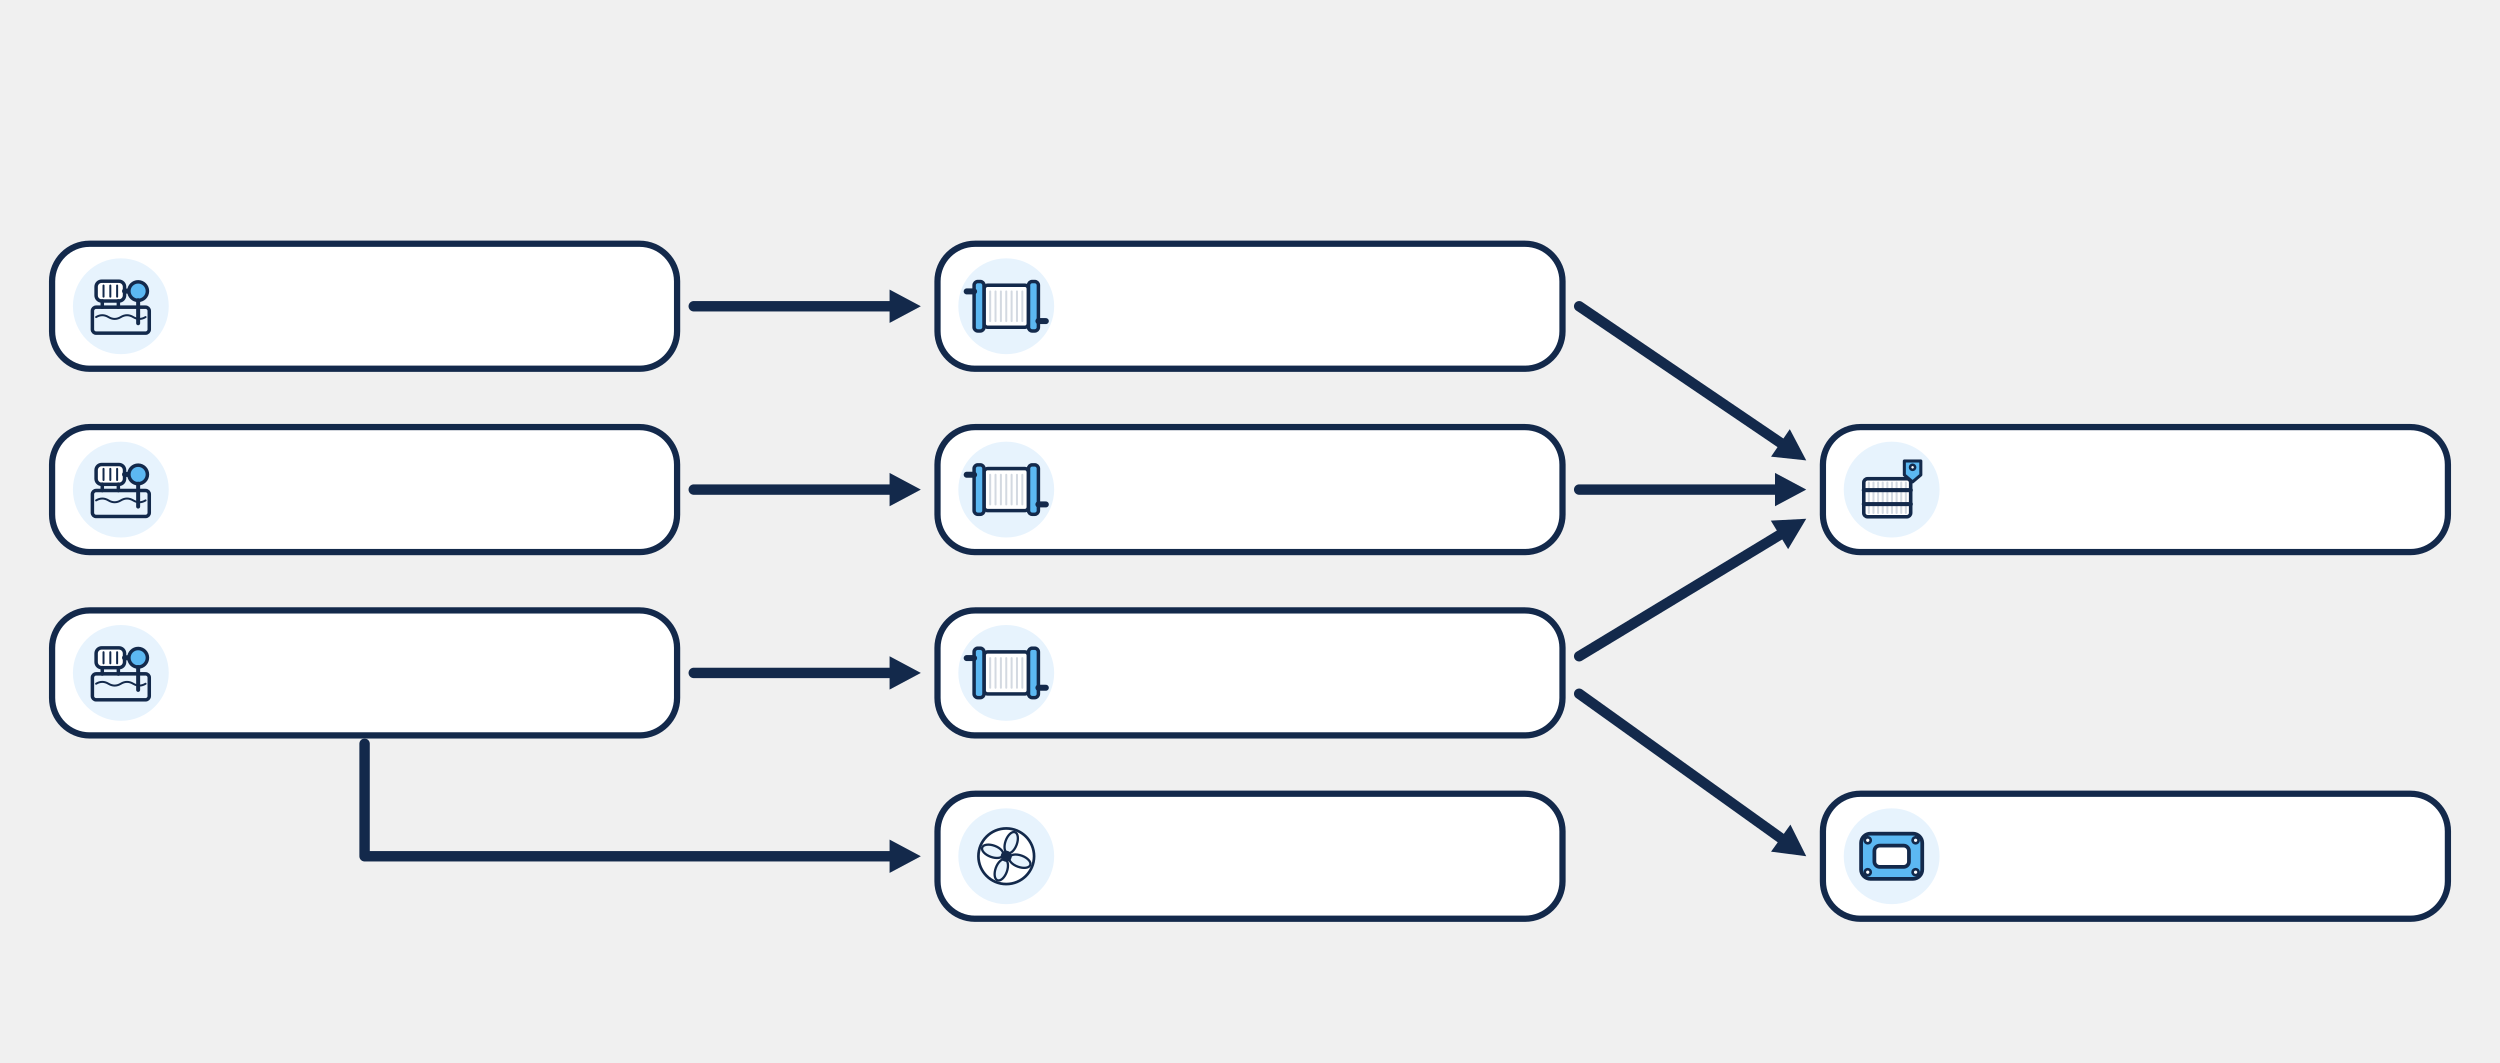
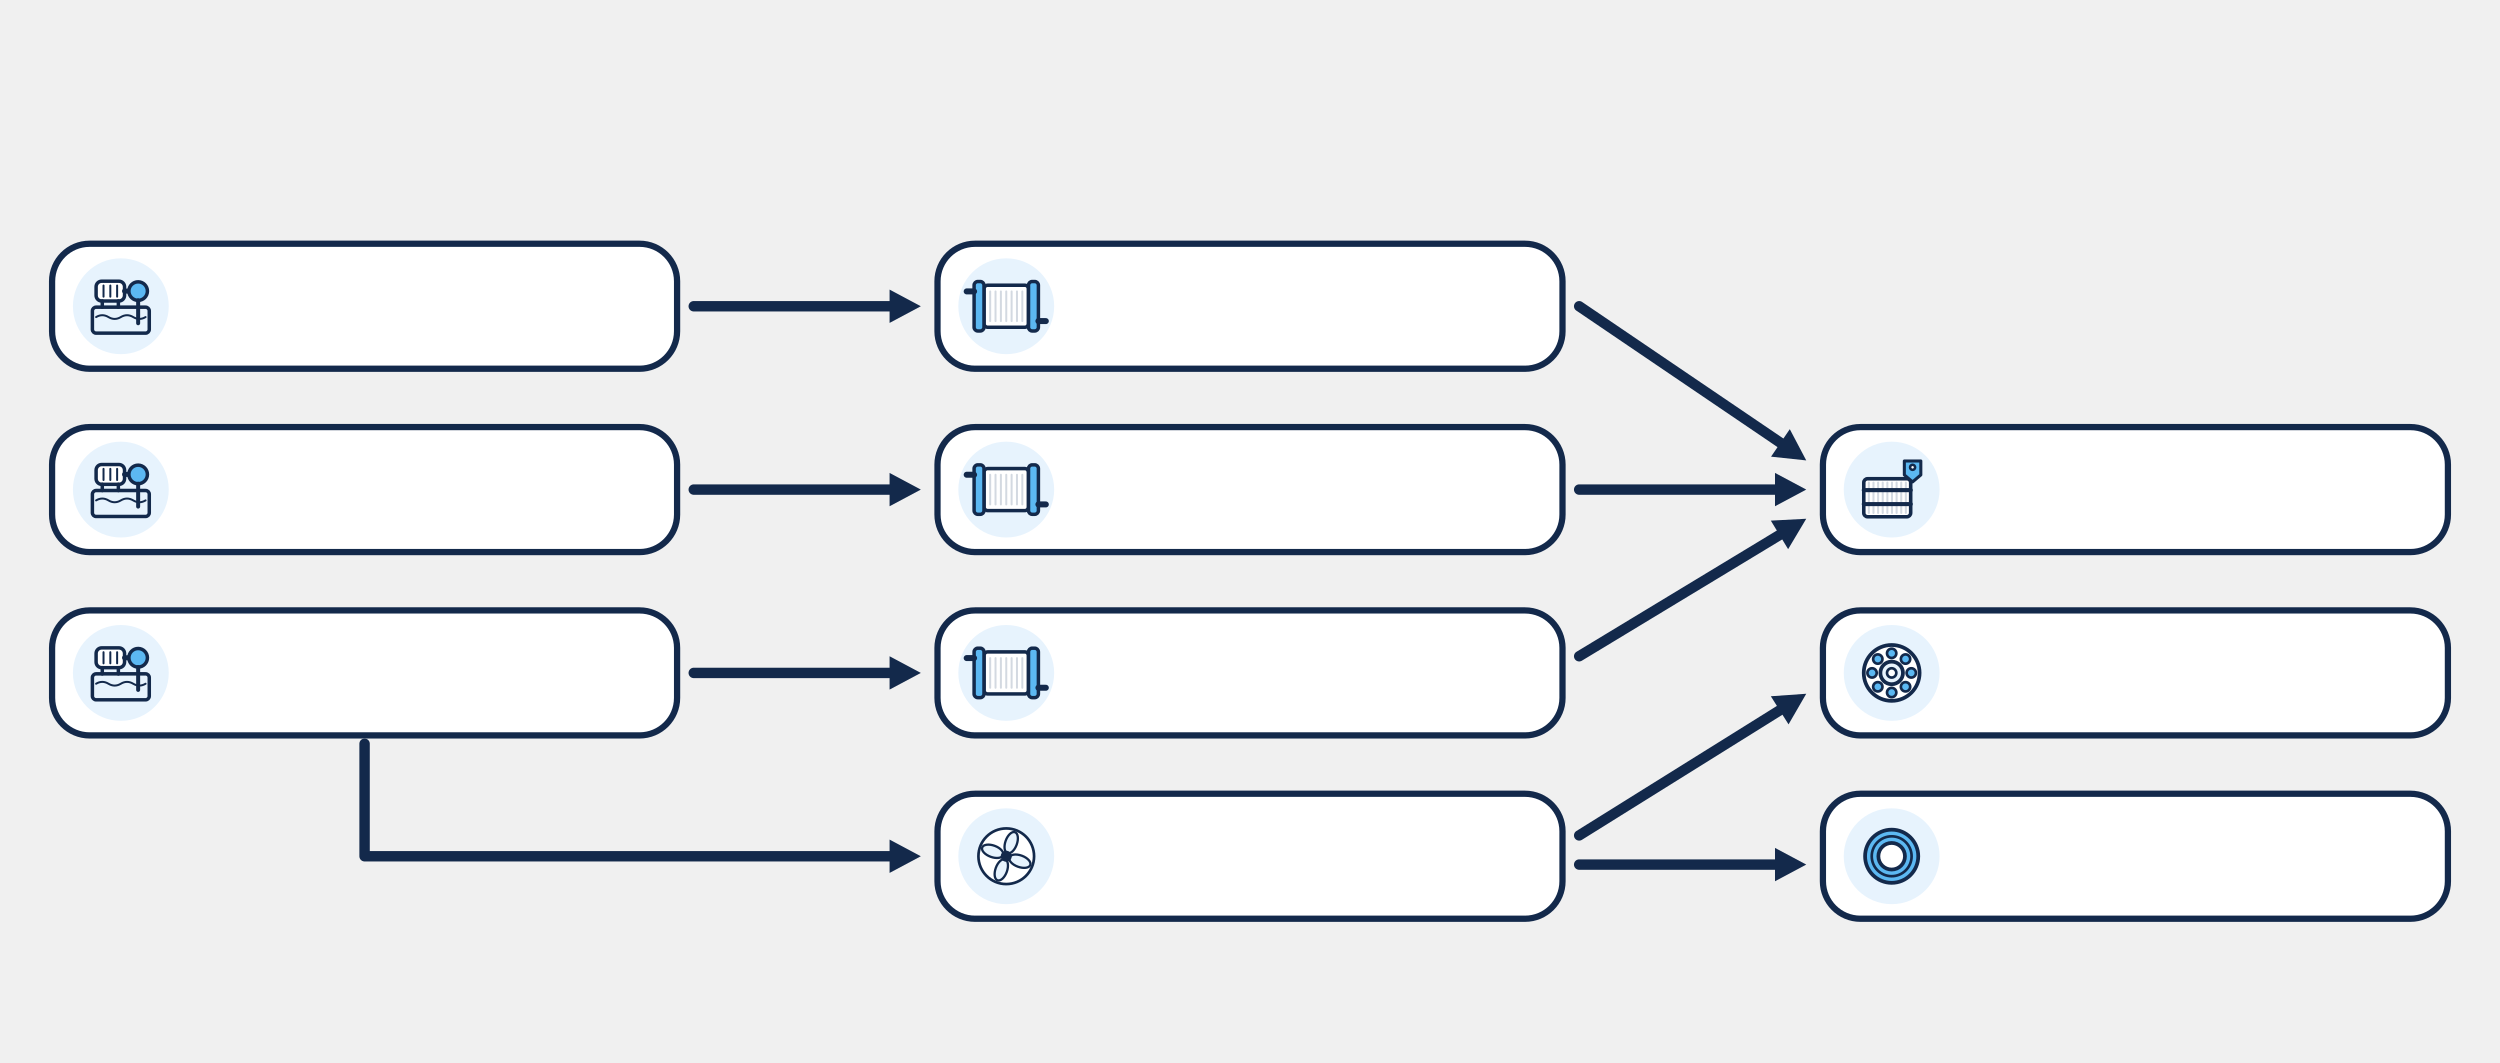
<svg xmlns="http://www.w3.org/2000/svg" viewBox="0 0 1200 510" width="1200" height="510">
  <g transform="translate(0 69)">
    <rect x="25.0" y="48.0" width="300" height="60" rx="18" ry="18" fill="#FFFFFF" stroke="#13294B" stroke-width="3" stroke-linecap="round" stroke-linejoin="round" />
    <circle cx="58.0" cy="78" r="23.0" fill="#E7F3FD" stroke="none" stroke-width="0" stroke-linecap="round" stroke-linejoin="round" />
    <g transform="translate(58.0 77.25806) scale(0.2967742)">
      <rect x="-46" y="4" width="92" height="42" rx="6" ry="6" fill="#E7F3FD" stroke="#13294B" stroke-width="5.65" stroke-linecap="round" stroke-linejoin="round" />
      <path d="M -40,20 q 10,-6 20,0 t 20,0 t 20,0 t 20,0" stroke="#13294B" stroke-width="3.23" fill="none" stroke-linecap="round" stroke-linejoin="round" />
      <rect x="-40" y="-38" width="46" height="32" rx="9" ry="9" fill="#FFFFFF" stroke="#13294B" stroke-width="5.65" stroke-linecap="round" stroke-linejoin="round" />
      <line x1="-28" y1="-31" x2="-28" y2="-13" stroke="#13294B" stroke-width="3.23" fill="none" stroke-linecap="round" stroke-linejoin="round" />
      <line x1="-17" y1="-31" x2="-17" y2="-13" stroke="#13294B" stroke-width="3.23" fill="none" stroke-linecap="round" stroke-linejoin="round" />
      <line x1="-6" y1="-31" x2="-6" y2="-13" stroke="#13294B" stroke-width="3.23" fill="none" stroke-linecap="round" stroke-linejoin="round" />
      <line x1="6" y1="-22" x2="14" y2="-22" stroke="#13294B" stroke-width="8.07" fill="none" stroke-linecap="round" stroke-linejoin="round" />
      <circle cx="28" cy="-22" r="15" fill="#5CB8F2" stroke="#13294B" stroke-width="5.65" stroke-linecap="round" stroke-linejoin="round" />
      <line x1="28" y1="-7" x2="28" y2="30" stroke="#13294B" stroke-width="6.46" fill="none" stroke-linecap="round" stroke-linejoin="round" />
      <line x1="-30" y1="-6" x2="-30" y2="4" stroke="#13294B" stroke-width="5.65" fill="none" stroke-linecap="round" stroke-linejoin="round" />
      <line x1="-4" y1="-6" x2="-4" y2="4" stroke="#13294B" stroke-width="5.65" fill="none" stroke-linecap="round" stroke-linejoin="round" />
    </g>
    <rect x="450.0" y="48.0" width="300" height="60" rx="18" ry="18" fill="#FFFFFF" stroke="#13294B" stroke-width="3" stroke-linecap="round" stroke-linejoin="round" />
    <circle cx="483.0" cy="78" r="23.0" fill="#E7F3FD" stroke="none" stroke-width="0" stroke-linecap="round" stroke-linejoin="round" />
    <g transform="translate(483.0 78) scale(0.2967742)">
      <rect x="-36" y="-34" width="72" height="68" rx="6" ry="6" fill="#FFFFFF" stroke="#13294B" stroke-width="5.65" stroke-linecap="round" stroke-linejoin="round" />
      <line x1="-26.0" y1="-24" x2="-26.0" y2="24" stroke="#D3D9E1" stroke-width="3.23" fill="none" stroke-linecap="round" stroke-linejoin="round" />
      <line x1="-17.333" y1="-24" x2="-17.333" y2="24" stroke="#D3D9E1" stroke-width="3.23" fill="none" stroke-linecap="round" stroke-linejoin="round" />
      <line x1="-8.667" y1="-24" x2="-8.667" y2="24" stroke="#D3D9E1" stroke-width="3.23" fill="none" stroke-linecap="round" stroke-linejoin="round" />
      <line x1="0.0" y1="-24" x2="0.0" y2="24" stroke="#D3D9E1" stroke-width="3.23" fill="none" stroke-linecap="round" stroke-linejoin="round" />
      <line x1="8.667" y1="-24" x2="8.667" y2="24" stroke="#D3D9E1" stroke-width="3.23" fill="none" stroke-linecap="round" stroke-linejoin="round" />
      <line x1="17.333" y1="-24" x2="17.333" y2="24" stroke="#D3D9E1" stroke-width="3.23" fill="none" stroke-linecap="round" stroke-linejoin="round" />
      <line x1="26.0" y1="-24" x2="26.0" y2="24" stroke="#D3D9E1" stroke-width="3.23" fill="none" stroke-linecap="round" stroke-linejoin="round" />
      <rect x="-52" y="-40" width="16" height="80" rx="6" ry="6" fill="#5CB8F2" stroke="#13294B" stroke-width="5.65" stroke-linecap="round" stroke-linejoin="round" />
      <rect x="36" y="-40" width="16" height="80" rx="6" ry="6" fill="#5CB8F2" stroke="#13294B" stroke-width="5.65" stroke-linecap="round" stroke-linejoin="round" />
      <line x1="-52" y1="-24" x2="-64" y2="-24" stroke="#13294B" stroke-width="9.69" fill="none" stroke-linecap="round" stroke-linejoin="round" />
      <line x1="52" y1="24" x2="64" y2="24" stroke="#13294B" stroke-width="9.69" fill="none" stroke-linecap="round" stroke-linejoin="round" />
    </g>
    <path d="M 333.0,78.0 L 430.1,78.0" stroke="#13294B" stroke-width="5" fill="none" stroke-linecap="round" stroke-linejoin="round" />
    <polygon points="442.0,78.0 427.0,86.0 427.0,70.0" fill="#13294B" stroke="none" stroke-width="0" stroke-linecap="round" stroke-linejoin="round" />
    <rect x="25.0" y="136.0" width="300" height="60" rx="18" ry="18" fill="#FFFFFF" stroke="#13294B" stroke-width="3" stroke-linecap="round" stroke-linejoin="round" />
    <circle cx="58.0" cy="166" r="23.0" fill="#E7F3FD" stroke="none" stroke-width="0" stroke-linecap="round" stroke-linejoin="round" />
    <g transform="translate(58.0 165.2581) scale(0.2967742)">
      <rect x="-46" y="4" width="92" height="42" rx="6" ry="6" fill="#E7F3FD" stroke="#13294B" stroke-width="5.65" stroke-linecap="round" stroke-linejoin="round" />
      <path d="M -40,20 q 10,-6 20,0 t 20,0 t 20,0 t 20,0" stroke="#13294B" stroke-width="3.23" fill="none" stroke-linecap="round" stroke-linejoin="round" />
      <rect x="-40" y="-38" width="46" height="32" rx="9" ry="9" fill="#FFFFFF" stroke="#13294B" stroke-width="5.65" stroke-linecap="round" stroke-linejoin="round" />
      <line x1="-28" y1="-31" x2="-28" y2="-13" stroke="#13294B" stroke-width="3.23" fill="none" stroke-linecap="round" stroke-linejoin="round" />
      <line x1="-17" y1="-31" x2="-17" y2="-13" stroke="#13294B" stroke-width="3.23" fill="none" stroke-linecap="round" stroke-linejoin="round" />
      <line x1="-6" y1="-31" x2="-6" y2="-13" stroke="#13294B" stroke-width="3.23" fill="none" stroke-linecap="round" stroke-linejoin="round" />
      <line x1="6" y1="-22" x2="14" y2="-22" stroke="#13294B" stroke-width="8.07" fill="none" stroke-linecap="round" stroke-linejoin="round" />
      <circle cx="28" cy="-22" r="15" fill="#5CB8F2" stroke="#13294B" stroke-width="5.65" stroke-linecap="round" stroke-linejoin="round" />
      <line x1="28" y1="-7" x2="28" y2="30" stroke="#13294B" stroke-width="6.46" fill="none" stroke-linecap="round" stroke-linejoin="round" />
      <line x1="-30" y1="-6" x2="-30" y2="4" stroke="#13294B" stroke-width="5.65" fill="none" stroke-linecap="round" stroke-linejoin="round" />
      <line x1="-4" y1="-6" x2="-4" y2="4" stroke="#13294B" stroke-width="5.65" fill="none" stroke-linecap="round" stroke-linejoin="round" />
    </g>
    <rect x="450.0" y="136.0" width="300" height="60" rx="18" ry="18" fill="#FFFFFF" stroke="#13294B" stroke-width="3" stroke-linecap="round" stroke-linejoin="round" />
    <circle cx="483.0" cy="166" r="23.0" fill="#E7F3FD" stroke="none" stroke-width="0" stroke-linecap="round" stroke-linejoin="round" />
    <g transform="translate(483.0 166) scale(0.2967742)">
      <rect x="-36" y="-34" width="72" height="68" rx="6" ry="6" fill="#FFFFFF" stroke="#13294B" stroke-width="5.65" stroke-linecap="round" stroke-linejoin="round" />
      <line x1="-26.0" y1="-24" x2="-26.0" y2="24" stroke="#D3D9E1" stroke-width="3.23" fill="none" stroke-linecap="round" stroke-linejoin="round" />
      <line x1="-17.333" y1="-24" x2="-17.333" y2="24" stroke="#D3D9E1" stroke-width="3.23" fill="none" stroke-linecap="round" stroke-linejoin="round" />
      <line x1="-8.667" y1="-24" x2="-8.667" y2="24" stroke="#D3D9E1" stroke-width="3.23" fill="none" stroke-linecap="round" stroke-linejoin="round" />
      <line x1="0.0" y1="-24" x2="0.0" y2="24" stroke="#D3D9E1" stroke-width="3.23" fill="none" stroke-linecap="round" stroke-linejoin="round" />
      <line x1="8.667" y1="-24" x2="8.667" y2="24" stroke="#D3D9E1" stroke-width="3.23" fill="none" stroke-linecap="round" stroke-linejoin="round" />
      <line x1="17.333" y1="-24" x2="17.333" y2="24" stroke="#D3D9E1" stroke-width="3.23" fill="none" stroke-linecap="round" stroke-linejoin="round" />
      <line x1="26.0" y1="-24" x2="26.0" y2="24" stroke="#D3D9E1" stroke-width="3.23" fill="none" stroke-linecap="round" stroke-linejoin="round" />
      <rect x="-52" y="-40" width="16" height="80" rx="6" ry="6" fill="#5CB8F2" stroke="#13294B" stroke-width="5.65" stroke-linecap="round" stroke-linejoin="round" />
      <rect x="36" y="-40" width="16" height="80" rx="6" ry="6" fill="#5CB8F2" stroke="#13294B" stroke-width="5.65" stroke-linecap="round" stroke-linejoin="round" />
      <line x1="-52" y1="-24" x2="-64" y2="-24" stroke="#13294B" stroke-width="9.69" fill="none" stroke-linecap="round" stroke-linejoin="round" />
      <line x1="52" y1="24" x2="64" y2="24" stroke="#13294B" stroke-width="9.69" fill="none" stroke-linecap="round" stroke-linejoin="round" />
    </g>
    <path d="M 333.0,166.0 L 430.1,166.0" stroke="#13294B" stroke-width="5" fill="none" stroke-linecap="round" stroke-linejoin="round" />
    <polygon points="442.0,166.0 427.0,174.0 427.0,158.0" fill="#13294B" stroke="none" stroke-width="0" stroke-linecap="round" stroke-linejoin="round" />
    <rect x="25.0" y="224.0" width="300" height="60" rx="18" ry="18" fill="#FFFFFF" stroke="#13294B" stroke-width="3" stroke-linecap="round" stroke-linejoin="round" />
    <circle cx="58.0" cy="254" r="23.0" fill="#E7F3FD" stroke="none" stroke-width="0" stroke-linecap="round" stroke-linejoin="round" />
    <g transform="translate(58.0 253.2581) scale(0.2967742)">
      <rect x="-46" y="4" width="92" height="42" rx="6" ry="6" fill="#E7F3FD" stroke="#13294B" stroke-width="5.65" stroke-linecap="round" stroke-linejoin="round" />
      <path d="M -40,20 q 10,-6 20,0 t 20,0 t 20,0 t 20,0" stroke="#13294B" stroke-width="3.23" fill="none" stroke-linecap="round" stroke-linejoin="round" />
      <rect x="-40" y="-38" width="46" height="32" rx="9" ry="9" fill="#FFFFFF" stroke="#13294B" stroke-width="5.65" stroke-linecap="round" stroke-linejoin="round" />
      <line x1="-28" y1="-31" x2="-28" y2="-13" stroke="#13294B" stroke-width="3.23" fill="none" stroke-linecap="round" stroke-linejoin="round" />
      <line x1="-17" y1="-31" x2="-17" y2="-13" stroke="#13294B" stroke-width="3.23" fill="none" stroke-linecap="round" stroke-linejoin="round" />
      <line x1="-6" y1="-31" x2="-6" y2="-13" stroke="#13294B" stroke-width="3.23" fill="none" stroke-linecap="round" stroke-linejoin="round" />
      <line x1="6" y1="-22" x2="14" y2="-22" stroke="#13294B" stroke-width="8.07" fill="none" stroke-linecap="round" stroke-linejoin="round" />
      <circle cx="28" cy="-22" r="15" fill="#5CB8F2" stroke="#13294B" stroke-width="5.65" stroke-linecap="round" stroke-linejoin="round" />
      <line x1="28" y1="-7" x2="28" y2="30" stroke="#13294B" stroke-width="6.46" fill="none" stroke-linecap="round" stroke-linejoin="round" />
      <line x1="-30" y1="-6" x2="-30" y2="4" stroke="#13294B" stroke-width="5.65" fill="none" stroke-linecap="round" stroke-linejoin="round" />
      <line x1="-4" y1="-6" x2="-4" y2="4" stroke="#13294B" stroke-width="5.65" fill="none" stroke-linecap="round" stroke-linejoin="round" />
    </g>
    <rect x="450.0" y="224.0" width="300" height="60" rx="18" ry="18" fill="#FFFFFF" stroke="#13294B" stroke-width="3" stroke-linecap="round" stroke-linejoin="round" />
    <circle cx="483.0" cy="254" r="23.0" fill="#E7F3FD" stroke="none" stroke-width="0" stroke-linecap="round" stroke-linejoin="round" />
    <g transform="translate(483.0 254) scale(0.2967742)">
      <rect x="-36" y="-34" width="72" height="68" rx="6" ry="6" fill="#FFFFFF" stroke="#13294B" stroke-width="5.65" stroke-linecap="round" stroke-linejoin="round" />
      <line x1="-26.0" y1="-24" x2="-26.0" y2="24" stroke="#D3D9E1" stroke-width="3.23" fill="none" stroke-linecap="round" stroke-linejoin="round" />
      <line x1="-17.333" y1="-24" x2="-17.333" y2="24" stroke="#D3D9E1" stroke-width="3.23" fill="none" stroke-linecap="round" stroke-linejoin="round" />
      <line x1="-8.667" y1="-24" x2="-8.667" y2="24" stroke="#D3D9E1" stroke-width="3.23" fill="none" stroke-linecap="round" stroke-linejoin="round" />
      <line x1="0.0" y1="-24" x2="0.0" y2="24" stroke="#D3D9E1" stroke-width="3.23" fill="none" stroke-linecap="round" stroke-linejoin="round" />
      <line x1="8.667" y1="-24" x2="8.667" y2="24" stroke="#D3D9E1" stroke-width="3.23" fill="none" stroke-linecap="round" stroke-linejoin="round" />
      <line x1="17.333" y1="-24" x2="17.333" y2="24" stroke="#D3D9E1" stroke-width="3.23" fill="none" stroke-linecap="round" stroke-linejoin="round" />
      <line x1="26.0" y1="-24" x2="26.0" y2="24" stroke="#D3D9E1" stroke-width="3.23" fill="none" stroke-linecap="round" stroke-linejoin="round" />
      <rect x="-52" y="-40" width="16" height="80" rx="6" ry="6" fill="#5CB8F2" stroke="#13294B" stroke-width="5.65" stroke-linecap="round" stroke-linejoin="round" />
      <rect x="36" y="-40" width="16" height="80" rx="6" ry="6" fill="#5CB8F2" stroke="#13294B" stroke-width="5.65" stroke-linecap="round" stroke-linejoin="round" />
      <line x1="-52" y1="-24" x2="-64" y2="-24" stroke="#13294B" stroke-width="9.69" fill="none" stroke-linecap="round" stroke-linejoin="round" />
      <line x1="52" y1="24" x2="64" y2="24" stroke="#13294B" stroke-width="9.69" fill="none" stroke-linecap="round" stroke-linejoin="round" />
    </g>
    <path d="M 333.0,254.0 L 430.1,254.0" stroke="#13294B" stroke-width="5" fill="none" stroke-linecap="round" stroke-linejoin="round" />
    <polygon points="442.0,254.0 427.0,262.0 427.0,246.0" fill="#13294B" stroke="none" stroke-width="0" stroke-linecap="round" stroke-linejoin="round" />
    <rect x="450.0" y="312.0" width="300" height="60" rx="18" ry="18" fill="#FFFFFF" stroke="#13294B" stroke-width="3" stroke-linecap="round" stroke-linejoin="round" />
    <circle cx="483.0" cy="342" r="23.0" fill="#E7F3FD" stroke="none" stroke-width="0" stroke-linecap="round" stroke-linejoin="round" />
    <g transform="translate(483.0 342) scale(0.3709677)">
      <circle cx="0" cy="0" r="36" fill="#FFFFFF" stroke="#13294B" stroke-width="3.50" stroke-linecap="round" stroke-linejoin="round" />
      <ellipse cx="0" cy="-18.72" rx="7.56" ry="14.4" fill="#E7F3FD" stroke="#13294B" stroke-width="3.00" transform="rotate(20.0 0 0)" stroke-linecap="round" stroke-linejoin="round" />
      <ellipse cx="0" cy="-18.72" rx="7.56" ry="14.4" fill="#E7F3FD" stroke="#13294B" stroke-width="3.00" transform="rotate(110.0 0 0)" stroke-linecap="round" stroke-linejoin="round" />
      <ellipse cx="0" cy="-18.72" rx="7.56" ry="14.4" fill="#E7F3FD" stroke="#13294B" stroke-width="3.00" transform="rotate(200.0 0 0)" stroke-linecap="round" stroke-linejoin="round" />
      <ellipse cx="0" cy="-18.72" rx="7.56" ry="14.4" fill="#E7F3FD" stroke="#13294B" stroke-width="3.00" transform="rotate(290.0 0 0)" stroke-linecap="round" stroke-linejoin="round" />
      <circle cx="0" cy="0" r="6.12" fill="#13294B" stroke="#13294B" stroke-width="2.00" stroke-linecap="round" stroke-linejoin="round" />
    </g>
    <path d="M 175.0,288.0 L 175.0,342.0 L 430.1,342.0" stroke="#13294B" stroke-width="5" fill="none" stroke-linecap="round" stroke-linejoin="round" />
    <polygon points="442.0,342.0 427.0,350.0 427.0,334.0" fill="#13294B" stroke="none" stroke-width="0" stroke-linecap="round" stroke-linejoin="round" />
    <rect x="875.0" y="136.0" width="300" height="60" rx="18" ry="18" fill="#FFFFFF" stroke="#13294B" stroke-width="3" stroke-linecap="round" stroke-linejoin="round" />
    <circle cx="908.0" cy="166" r="23.0" fill="#E7F3FD" stroke="none" stroke-width="0" stroke-linecap="round" stroke-linejoin="round" />
    <g transform="translate(908.0 167.4839) scale(0.3041935)">
      <rect x="-44" y="-22" width="74" height="60" rx="6" ry="6" fill="#FFFFFF" stroke="#13294B" stroke-width="5.65" stroke-linecap="round" stroke-linejoin="round" />
      <line x1="-36.0" y1="-16" x2="-36.0" y2="32" stroke="#D3D9E1" stroke-width="3.23" fill="none" stroke-linecap="round" stroke-linejoin="round" />
      <line x1="-28.7" y1="-16" x2="-28.7" y2="32" stroke="#D3D9E1" stroke-width="3.23" fill="none" stroke-linecap="round" stroke-linejoin="round" />
      <line x1="-21.4" y1="-16" x2="-21.4" y2="32" stroke="#D3D9E1" stroke-width="3.23" fill="none" stroke-linecap="round" stroke-linejoin="round" />
      <line x1="-14.1" y1="-16" x2="-14.1" y2="32" stroke="#D3D9E1" stroke-width="3.23" fill="none" stroke-linecap="round" stroke-linejoin="round" />
      <line x1="-6.8" y1="-16" x2="-6.8" y2="32" stroke="#D3D9E1" stroke-width="3.23" fill="none" stroke-linecap="round" stroke-linejoin="round" />
      <line x1="0.5" y1="-16" x2="0.5" y2="32" stroke="#D3D9E1" stroke-width="3.23" fill="none" stroke-linecap="round" stroke-linejoin="round" />
      <line x1="7.8" y1="-16" x2="7.8" y2="32" stroke="#D3D9E1" stroke-width="3.23" fill="none" stroke-linecap="round" stroke-linejoin="round" />
      <line x1="15.1" y1="-16" x2="15.1" y2="32" stroke="#D3D9E1" stroke-width="3.23" fill="none" stroke-linecap="round" stroke-linejoin="round" />
      <line x1="22.4" y1="-16" x2="22.4" y2="32" stroke="#D3D9E1" stroke-width="3.23" fill="none" stroke-linecap="round" stroke-linejoin="round" />
      <line x1="-44" y1="-4" x2="30" y2="-4" stroke="#13294B" stroke-width="6.46" fill="none" stroke-linecap="round" stroke-linejoin="round" />
      <line x1="-44" y1="18" x2="30" y2="18" stroke="#13294B" stroke-width="6.46" fill="none" stroke-linecap="round" stroke-linejoin="round" />
      <path d="M 20,-50 L 46,-50 L 46,-28 L 33,-17 L 20,-28 Z" stroke="#13294B" stroke-width="4.84" fill="#5CB8F2" stroke-linecap="round" stroke-linejoin="round" />
      <circle cx="33" cy="-40" r="4" fill="#FFFFFF" stroke="#13294B" stroke-width="4.04" stroke-linecap="round" stroke-linejoin="round" />
    </g>
+     <rect x="875.0" y="224.0" width="300" height="60" rx="18" ry="18" fill="#FFFFFF" stroke="#13294B" stroke-width="3" stroke-linecap="round" stroke-linejoin="round" />
+     <circle cx="908.0" cy="254" r="23.0" fill="#E7F3FD" stroke="none" stroke-width="0" stroke-linecap="round" stroke-linejoin="round" />
+     <g transform="translate(908.0 254) scale(0.3190323)">
+       <circle cx="0" cy="0" r="42" fill="#FFFFFF" stroke="#13294B" stroke-width="5.65" stroke-linecap="round" stroke-linejoin="round" />
+       <circle cx="0" cy="0" r="17" fill="#E7F3FD" stroke="#13294B" stroke-width="5.65" stroke-linecap="round" stroke-linejoin="round" />
+       <circle cx="29.5" cy="0.0" r="7" fill="#5CB8F2" stroke="#13294B" stroke-width="4.04" stroke-linecap="round" stroke-linejoin="round" />
+       <circle cx="20.86" cy="20.86" r="7" fill="#5CB8F2" stroke="#13294B" stroke-width="4.04" stroke-linecap="round" stroke-linejoin="round" />
+       <circle cx="1.8063540287423458e-15" cy="29.5" r="7" fill="#5CB8F2" stroke="#13294B" stroke-width="4.04" stroke-linecap="round" stroke-linejoin="round" />
+       <circle cx="-20.86" cy="20.86" r="7" fill="#5CB8F2" stroke="#13294B" stroke-width="4.04" stroke-linecap="round" stroke-linejoin="round" />
+       <circle cx="-29.5" cy="3.6127080574846916e-15" r="7" fill="#5CB8F2" stroke="#13294B" stroke-width="4.04" stroke-linecap="round" stroke-linejoin="round" />
+       <circle cx="-20.86" cy="-20.86" r="7" fill="#5CB8F2" stroke="#13294B" stroke-width="4.04" stroke-linecap="round" stroke-linejoin="round" />
+       <circle cx="-5.4190620862270374e-15" cy="-29.5" r="7" fill="#5CB8F2" stroke="#13294B" stroke-width="4.04" stroke-linecap="round" stroke-linejoin="round" />
+       <circle cx="20.86" cy="-20.86" r="7" fill="#5CB8F2" stroke="#13294B" stroke-width="4.04" stroke-linecap="round" stroke-linejoin="round" />
+       <circle cx="0" cy="0" r="7" fill="#FFFFFF" stroke="#13294B" stroke-width="4.04" stroke-linecap="round" stroke-linejoin="round" />
+     </g>
    <rect x="875.0" y="312.0" width="300" height="60" rx="18" ry="18" fill="#FFFFFF" stroke="#13294B" stroke-width="3" stroke-linecap="round" stroke-linejoin="round" />
    <circle cx="908.0" cy="342" r="23.0" fill="#E7F3FD" stroke="none" stroke-width="0" stroke-linecap="round" stroke-linejoin="round" />
    <g transform="translate(908.0 342) scale(0.3190323)">
-       <rect x="-46" y="-34" width="92" height="68" rx="14" ry="14" fill="#5CB8F2" stroke="#13294B" stroke-width="5.65" stroke-linecap="round" stroke-linejoin="round" />
-       <rect x="-26" y="-16" width="52" height="32" rx="8" ry="8" fill="#FFFFFF" stroke="#13294B" stroke-width="5.65" stroke-linecap="round" stroke-linejoin="round" />
-       <circle cx="-36" cy="-24" r="4.5" fill="#FFFFFF" stroke="#13294B" stroke-width="4.04" stroke-linecap="round" stroke-linejoin="round" />
-       <circle cx="36" cy="-24" r="4.5" fill="#FFFFFF" stroke="#13294B" stroke-width="4.04" stroke-linecap="round" stroke-linejoin="round" />
-       <circle cx="-36" cy="24" r="4.5" fill="#FFFFFF" stroke="#13294B" stroke-width="4.04" stroke-linecap="round" stroke-linejoin="round" />
-       <circle cx="36" cy="24" r="4.5" fill="#FFFFFF" stroke="#13294B" stroke-width="4.04" stroke-linecap="round" stroke-linejoin="round" />
+       <circle cx="0" cy="0" r="40" fill="#5CB8F2" stroke="#13294B" stroke-width="5.65" stroke-linecap="round" stroke-linejoin="round" />
+       <circle cx="0" cy="0" r="30" fill="none" stroke="#13294B" stroke-width="4.04" stroke-linecap="round" stroke-linejoin="round" />
+       <circle cx="0" cy="0" r="20" fill="#FFFFFF" stroke="#13294B" stroke-width="5.65" stroke-linecap="round" stroke-linejoin="round" />
    </g>
    <path d="M 758.0,78.0 L 857.2,145.3" stroke="#13294B" stroke-width="5" fill="none" stroke-linecap="round" stroke-linejoin="round" />
    <polygon points="867.0,152.0 850.1,150.2 859.1,137.0" fill="#13294B" stroke="none" stroke-width="0" stroke-linecap="round" stroke-linejoin="round" />
    <path d="M 758.0,166.0 L 855.1,166.0" stroke="#13294B" stroke-width="5" fill="none" stroke-linecap="round" stroke-linejoin="round" />
    <polygon points="867.0,166.0 852.0,174.0 852.0,158.0" fill="#13294B" stroke="none" stroke-width="0" stroke-linecap="round" stroke-linejoin="round" />
    <path d="M 758.0,246.0 L 856.8,186.2" stroke="#13294B" stroke-width="5" fill="none" stroke-linecap="round" stroke-linejoin="round" />
    <polygon points="867.0,180.0 858.3,194.6 850.0,180.9" fill="#13294B" stroke="none" stroke-width="0" stroke-linecap="round" stroke-linejoin="round" />
-     <path d="M 758.0,264.0 L 857.3,335.1" stroke="#13294B" stroke-width="5" fill="none" stroke-linecap="round" stroke-linejoin="round" />
-     <polygon points="867.0,342.0 850.1,339.8 859.4,326.8" fill="#13294B" stroke="none" stroke-width="0" stroke-linecap="round" stroke-linejoin="round" />
+     <path d="M 758.0,332.0 L 856.9,270.3" stroke="#13294B" stroke-width="5" fill="none" stroke-linecap="round" stroke-linejoin="round" />
+     <polygon points="867.0,264.0 858.5,278.7 850.0,265.2" fill="#13294B" stroke="none" stroke-width="0" stroke-linecap="round" stroke-linejoin="round" />
+     <path d="M 758.0,346.0 L 855.1,346.0" stroke="#13294B" stroke-width="5" fill="none" stroke-linecap="round" stroke-linejoin="round" />
+     <polygon points="867.0,346.0 852.0,354.0 852.0,338.0" fill="#13294B" stroke="none" stroke-width="0" stroke-linecap="round" stroke-linejoin="round" />
  </g>
</svg>
